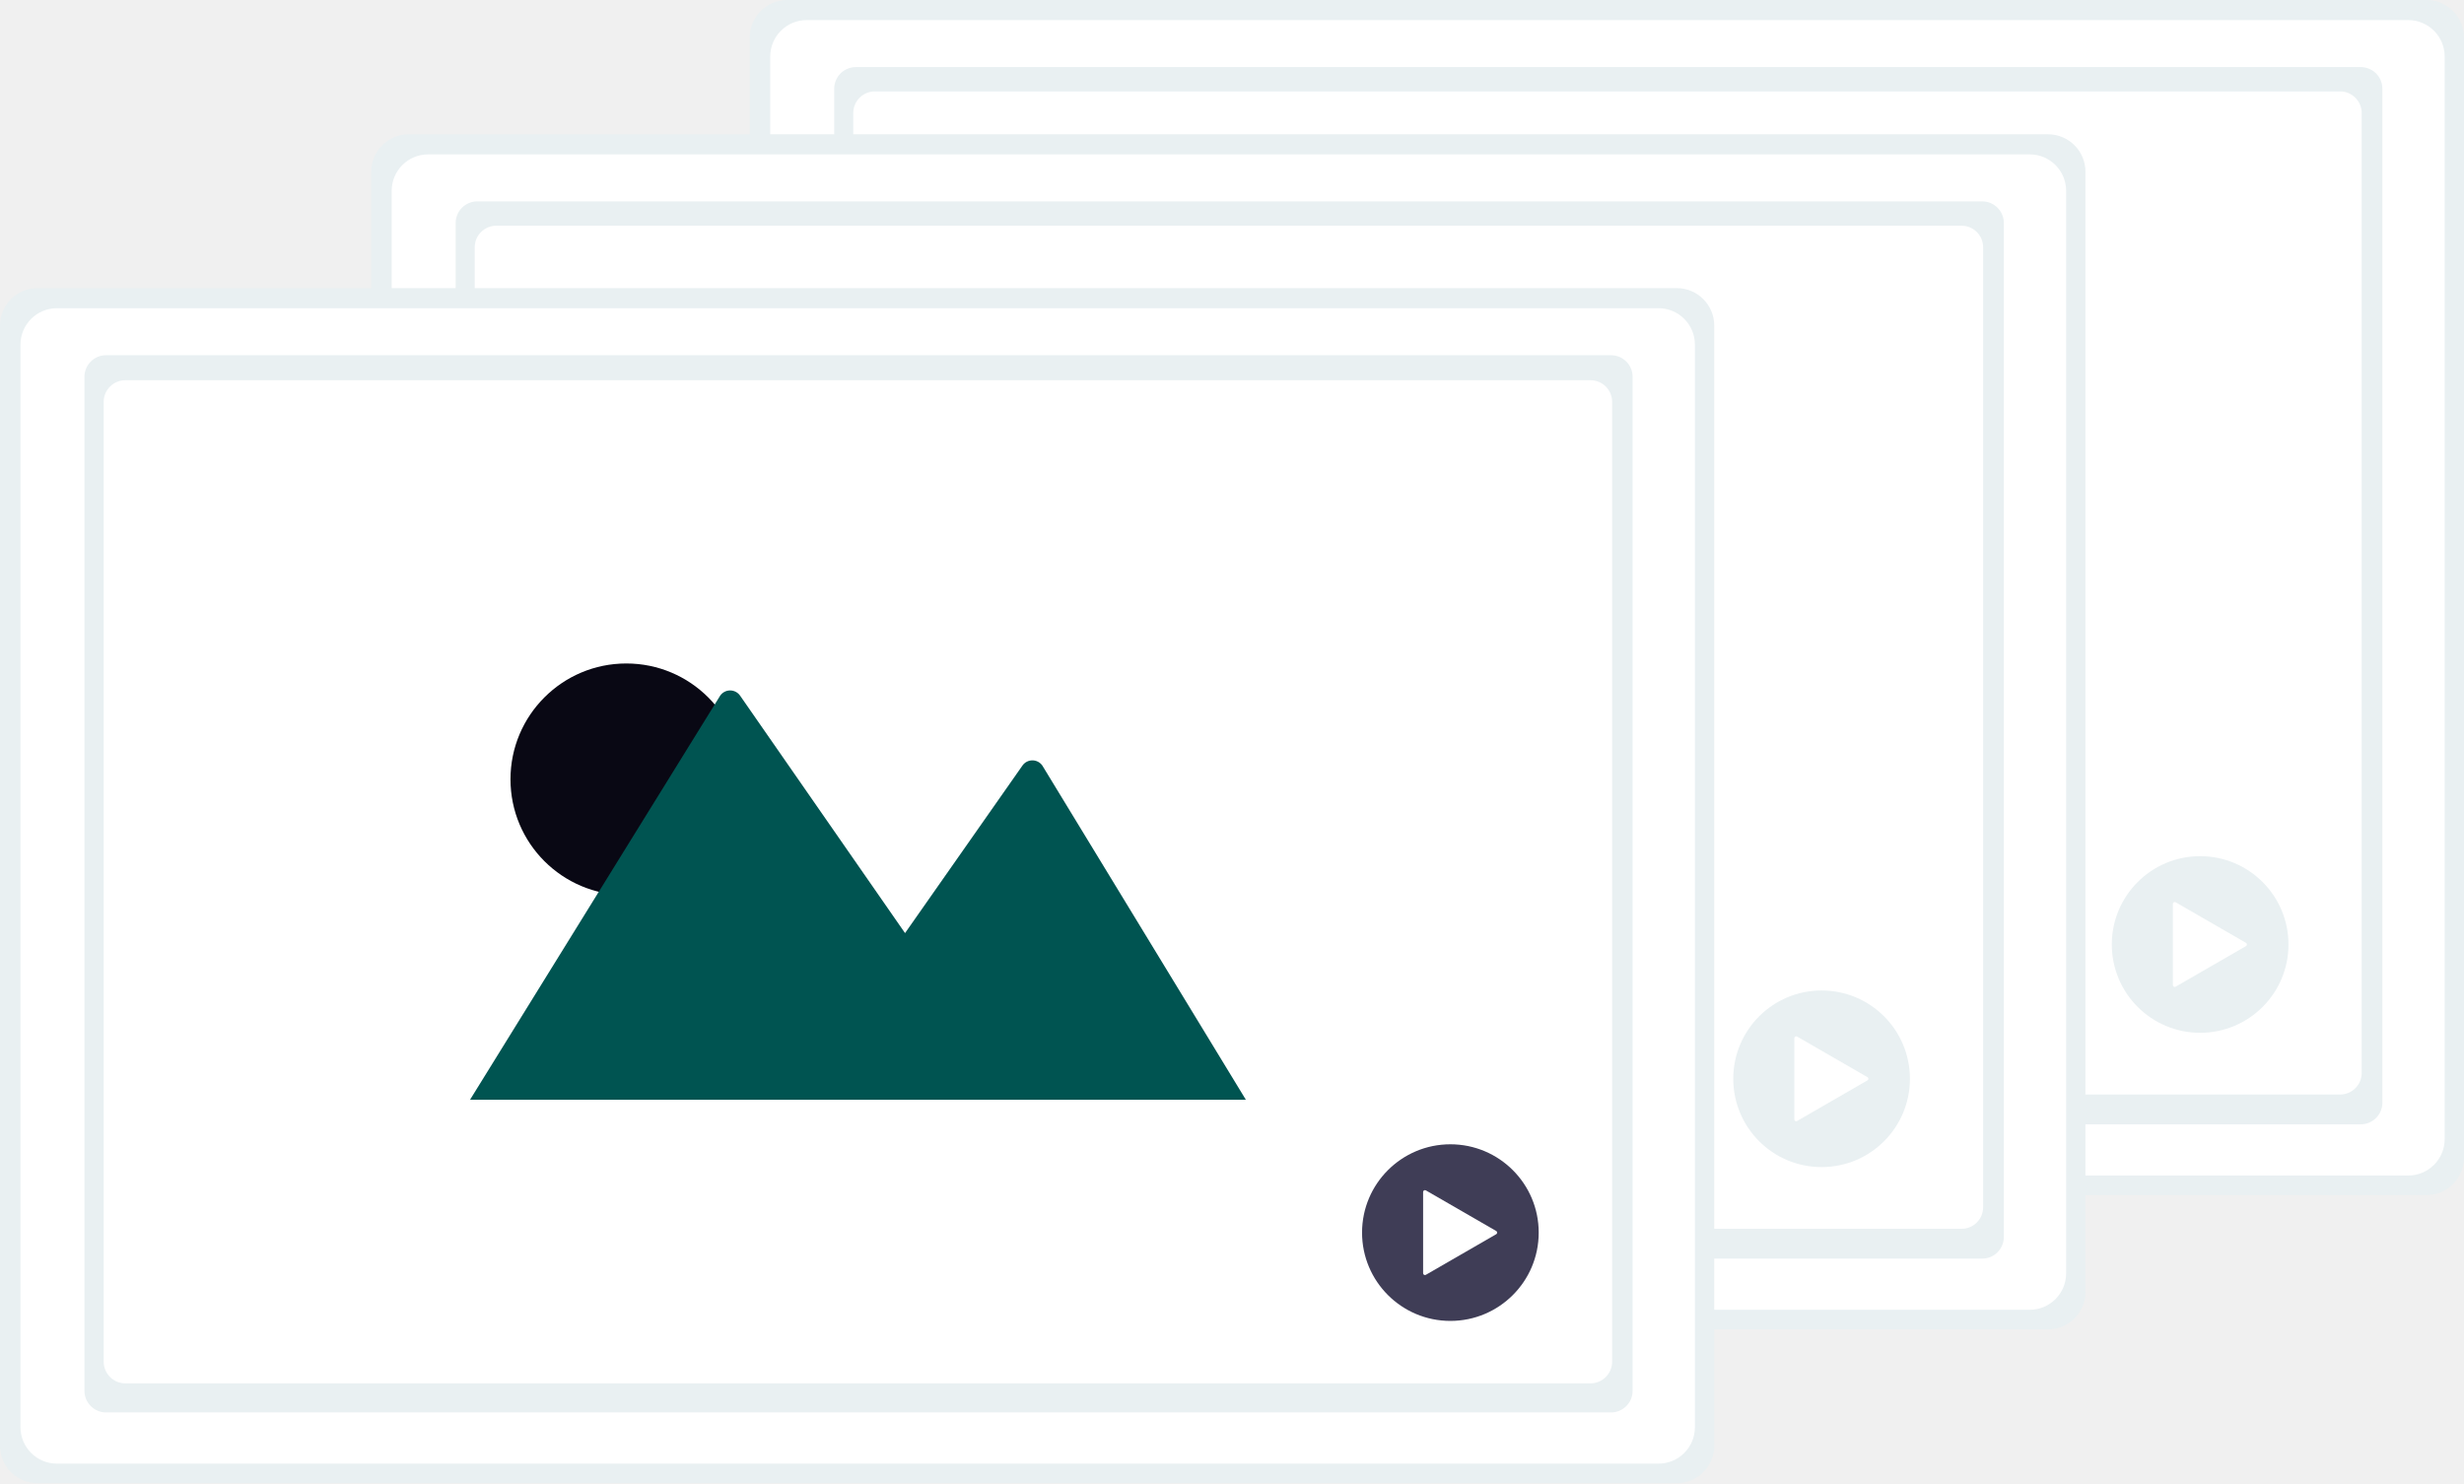
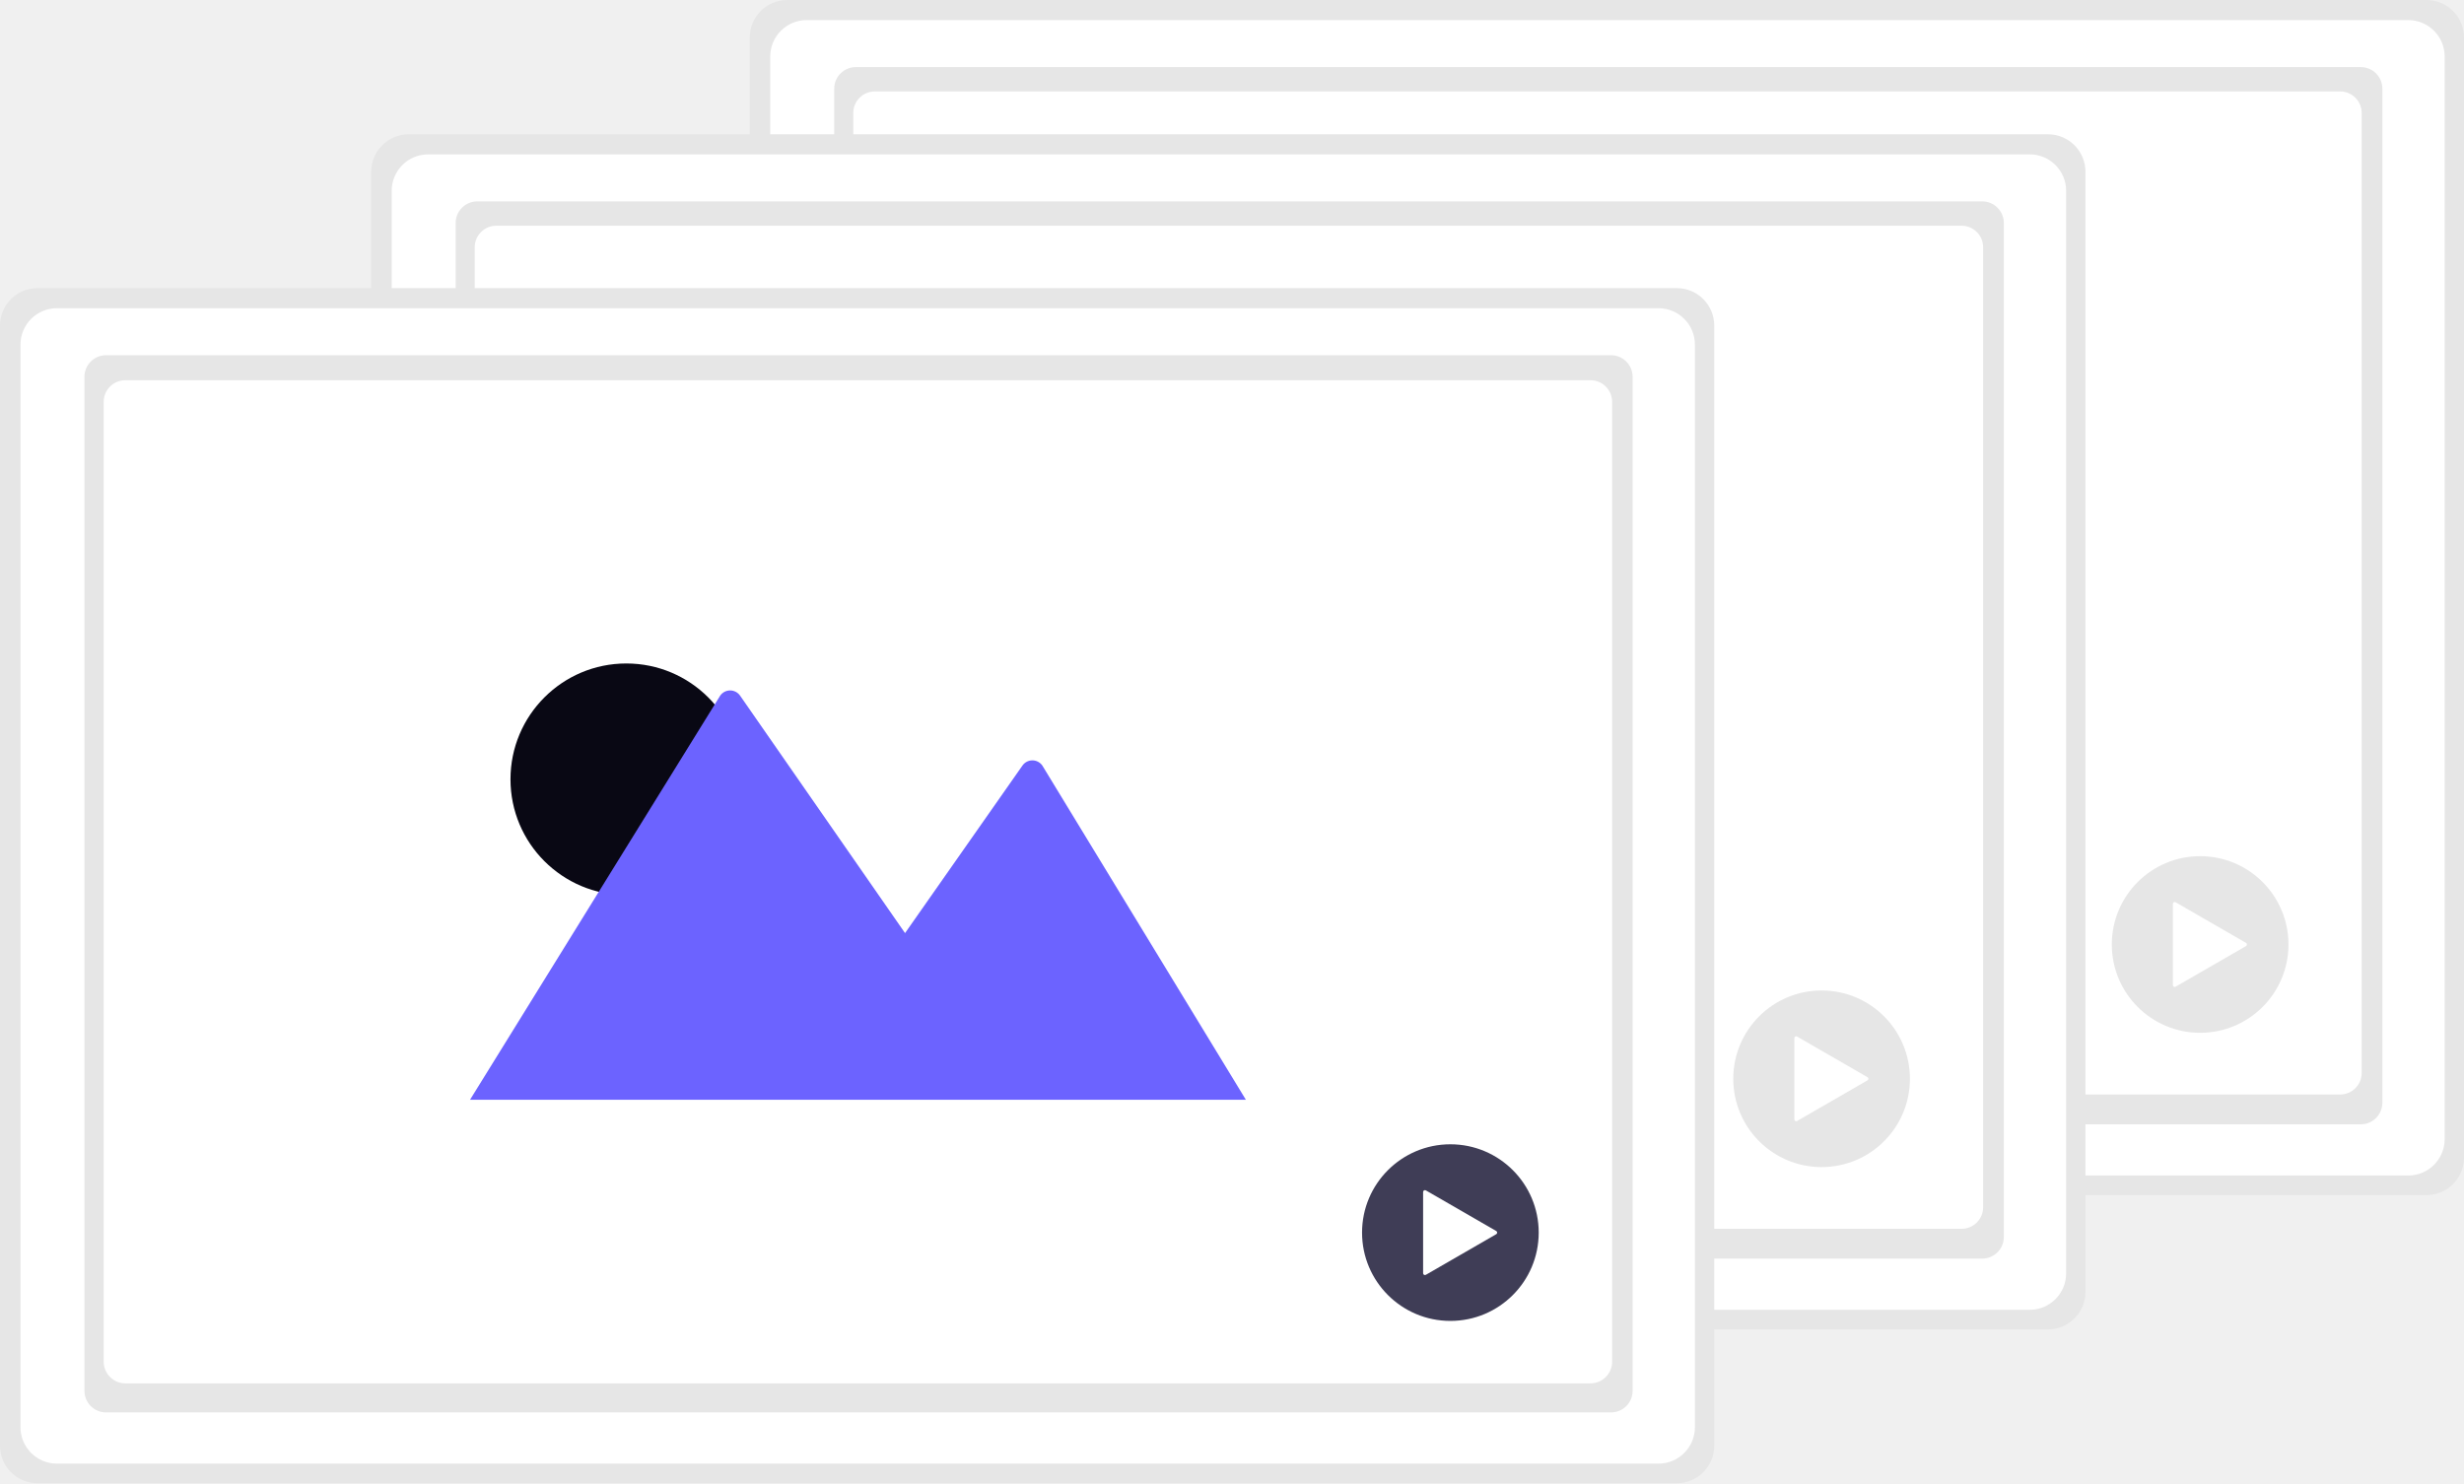
<svg xmlns="http://www.w3.org/2000/svg" width="960" height="577.996" viewBox="0 0 960 577.996" role="img" artist="Katerina Limpitsouni" source="https://undraw.co/">
  <g transform="translate(-364.54 -236.275)">
-     <path d="M1070.425,597.32a14.6,14.6,0,0,1-14.52,14.672H417.06a14.6,14.6,0,0,1-14.52-14.672V160.947a14.6,14.6,0,0,1,14.52-14.672h638.846a14.6,14.6,0,0,1,14.52,14.672h0Z" transform="translate(254.115 90)" fill="#e9f0f2" />
+     <path d="M1070.425,597.32a14.6,14.6,0,0,1-14.52,14.672H417.06a14.6,14.6,0,0,1-14.52-14.672V160.947a14.6,14.6,0,0,1,14.52-14.672h638.846a14.6,14.6,0,0,1,14.52,14.672h0Z" transform="translate(254.115 90)" fill="#e6e6e6" />
    <path d="M1063.3,590.573a14.187,14.187,0,0,1-14.187,14.187h-624a14.187,14.187,0,0,1-14.187-14.187V168.692a14.187,14.187,0,0,1,14.187-14.187h624.03a14.187,14.187,0,0,1,14.158,14.187Z" transform="translate(253.708 89.601)" fill="#fff" />
-     <path d="M350,27.48H936.342a8.421,8.421,0,0,1,8.421,8.421V431.045a8.421,8.421,0,0,1-8.421,8.421H350a8.421,8.421,0,0,1-8.421-8.421V35.9A8.421,8.421,0,0,1,350,27.48Z" transform="translate(347.978 234.943)" fill="#e9f0f2" />
+     <path d="M350,27.48H936.342a8.421,8.421,0,0,1,8.421,8.421V431.045a8.421,8.421,0,0,1-8.421,8.421H350a8.421,8.421,0,0,1-8.421-8.421V35.9A8.421,8.421,0,0,1,350,27.48Z" transform="translate(347.978 234.943)" fill="#e6e6e6" />
    <path d="M357.8,37.44h570.86a8.421,8.421,0,0,1,8.421,8.421V419.919a8.421,8.421,0,0,1-8.421,8.421H357.8a8.421,8.421,0,0,1-8.421-8.421V45.861A8.421,8.421,0,0,1,357.8,37.44Z" transform="translate(347.599 234.46)" fill="#fff" />
-     <circle cx="34.414" cy="34.414" r="34.414" transform="translate(1187.324 569.92)" fill="#e9f0f2" />
+     <circle cx="34.414" cy="34.414" r="34.414" transform="translate(1187.324 569.92)" fill="#e6e6e6" />
    <path d="M1013.752,531.628l-27.431-15.838a.712.712,0,0,0-1.068.617v31.675a.712.712,0,0,0,1.068.617l27.431-15.838a.712.712,0,0,0,0-1.234l-27.431-15.838a.712.712,0,0,0-1.068.617v31.675a.712.712,0,0,0,1.068.617l27.431-15.837a.712.712,0,0,0,0-1.234Z" transform="translate(225.86 72.088)" fill="#fff" />
-     <path d="M915.425,652.32a14.6,14.6,0,0,1-14.52,14.672H262.06a14.6,14.6,0,0,1-14.52-14.672V215.947a14.6,14.6,0,0,1,14.52-14.672H900.905a14.6,14.6,0,0,1,14.52,14.672h0Z" transform="translate(261.63 87.333)" fill="#e9f0f2" />
+     <path d="M915.425,652.32a14.6,14.6,0,0,1-14.52,14.672H262.06a14.6,14.6,0,0,1-14.52-14.672V215.947a14.6,14.6,0,0,1,14.52-14.672H900.905a14.6,14.6,0,0,1,14.52,14.672h0Z" transform="translate(261.63 87.333)" fill="#e6e6e6" />
    <path d="M908.3,645.573a14.187,14.187,0,0,1-14.187,14.187h-624a14.187,14.187,0,0,1-14.187-14.187V223.692A14.187,14.187,0,0,1,270.107,209.5h624.03A14.187,14.187,0,0,1,908.3,223.692Z" transform="translate(261.224 86.934)" fill="#fff" />
-     <path d="M195,82.48H781.342a8.421,8.421,0,0,1,8.421,8.421V486.045a8.421,8.421,0,0,1-8.421,8.421H195a8.421,8.421,0,0,1-8.421-8.421V90.9A8.421,8.421,0,0,1,195,82.48Z" transform="translate(355.493 232.276)" fill="#e9f0f2" />
+     <path d="M195,82.48H781.342a8.421,8.421,0,0,1,8.421,8.421V486.045a8.421,8.421,0,0,1-8.421,8.421H195a8.421,8.421,0,0,1-8.421-8.421V90.9A8.421,8.421,0,0,1,195,82.48Z" transform="translate(355.493 232.276)" fill="#e6e6e6" />
    <path d="M202.8,92.44h570.86a8.421,8.421,0,0,1,8.421,8.421V474.919a8.421,8.421,0,0,1-8.421,8.421H202.8a8.421,8.421,0,0,1-8.421-8.421V100.861A8.421,8.421,0,0,1,202.8,92.44Z" transform="translate(355.115 231.793)" fill="#fff" />
-     <circle cx="34.414" cy="34.414" r="34.414" transform="translate(1039.84 622.253)" fill="#e9f0f2" />
+     <circle cx="34.414" cy="34.414" r="34.414" transform="translate(1039.84 622.253)" fill="#e6e6e6" />
    <path d="M858.752,586.628l-27.431-15.838a.712.712,0,0,0-1.068.617v31.675a.712.712,0,0,0,1.068.617l27.431-15.837a.712.712,0,0,0,0-1.234l-27.431-15.837a.712.712,0,0,0-1.068.617v31.675a.712.712,0,0,0,1.068.617l27.431-15.838a.712.712,0,0,0,0-1.234Z" transform="translate(233.376 69.421)" fill="#fff" />
-     <path d="M763.425,715.32a14.6,14.6,0,0,1-14.52,14.672H110.06a14.6,14.6,0,0,1-14.52-14.672V278.947a14.6,14.6,0,0,1,14.52-14.672H748.905a14.6,14.6,0,0,1,14.52,14.672h0Z" transform="translate(269 84.278)" fill="#e9f0f2" />
+     <path d="M763.425,715.32a14.6,14.6,0,0,1-14.52,14.672H110.06a14.6,14.6,0,0,1-14.52-14.672V278.947a14.6,14.6,0,0,1,14.52-14.672H748.905a14.6,14.6,0,0,1,14.52,14.672h0Z" transform="translate(269 84.278)" fill="#e6e6e6" />
    <path d="M756.3,708.573a14.187,14.187,0,0,1-14.187,14.187h-624a14.187,14.187,0,0,1-14.187-14.187V286.692a14.187,14.187,0,0,1,14.187-14.187h624.03A14.187,14.187,0,0,1,756.3,286.692Z" transform="translate(268.594 83.879)" fill="#fff" />
-     <path d="M43,145.48H629.342a8.421,8.421,0,0,1,8.421,8.421V549.045a8.421,8.421,0,0,1-8.421,8.421H43a8.421,8.421,0,0,1-8.421-8.421V153.9A8.421,8.421,0,0,1,43,145.48Z" transform="translate(362.863 229.221)" fill="#e9f0f2" />
+     <path d="M43,145.48H629.342a8.421,8.421,0,0,1,8.421,8.421V549.045a8.421,8.421,0,0,1-8.421,8.421H43a8.421,8.421,0,0,1-8.421-8.421V153.9A8.421,8.421,0,0,1,43,145.48Z" transform="translate(362.863 229.221)" fill="#e6e6e6" />
    <path d="M50.8,155.44h570.86a8.421,8.421,0,0,1,8.421,8.421V537.919a8.421,8.421,0,0,1-8.421,8.421H50.8a8.421,8.421,0,0,1-8.421-8.421V163.861A8.421,8.421,0,0,1,50.8,155.44Z" transform="translate(362.561 229.009)" fill="#fff" />
    <circle cx="34.414" cy="34.414" r="34.414" transform="translate(895.21 682.198)" fill="#3f3d56" />
    <path d="M706.752,649.628l-27.431-15.838a.712.712,0,0,0-1.068.617v31.675a.712.712,0,0,0,1.068.617l27.431-15.837a.712.712,0,0,0,0-1.234l-27.431-15.838a.712.712,0,0,0-1.068.617v31.675a.712.712,0,0,0,1.068.617l27.431-15.838a.712.712,0,0,0,0-1.234Z" transform="translate(240.746 66.366)" fill="#fff" />
    <g transform="translate(547.668 494.825)">
      <circle cx="45.131" cy="45.131" r="45.131" transform="translate(15.762 0)" fill="#090814" />
-       <path d="M593.232,585.951H290.957l97.461-157.476a4.721,4.721,0,0,1,7.757,0l64.268,92.532,45.748-65.295a4.722,4.722,0,0,1,7.74,0Z" transform="translate(-290.957 -415.936)" fill="#005451" />
+       <path d="M593.232,585.951H290.957l97.461-157.476a4.721,4.721,0,0,1,7.757,0l64.268,92.532,45.748-65.295a4.722,4.722,0,0,1,7.74,0Z" transform="translate(-290.957 -415.936)" fill="#6c63ff" />
    </g>
  </g>
</svg>
